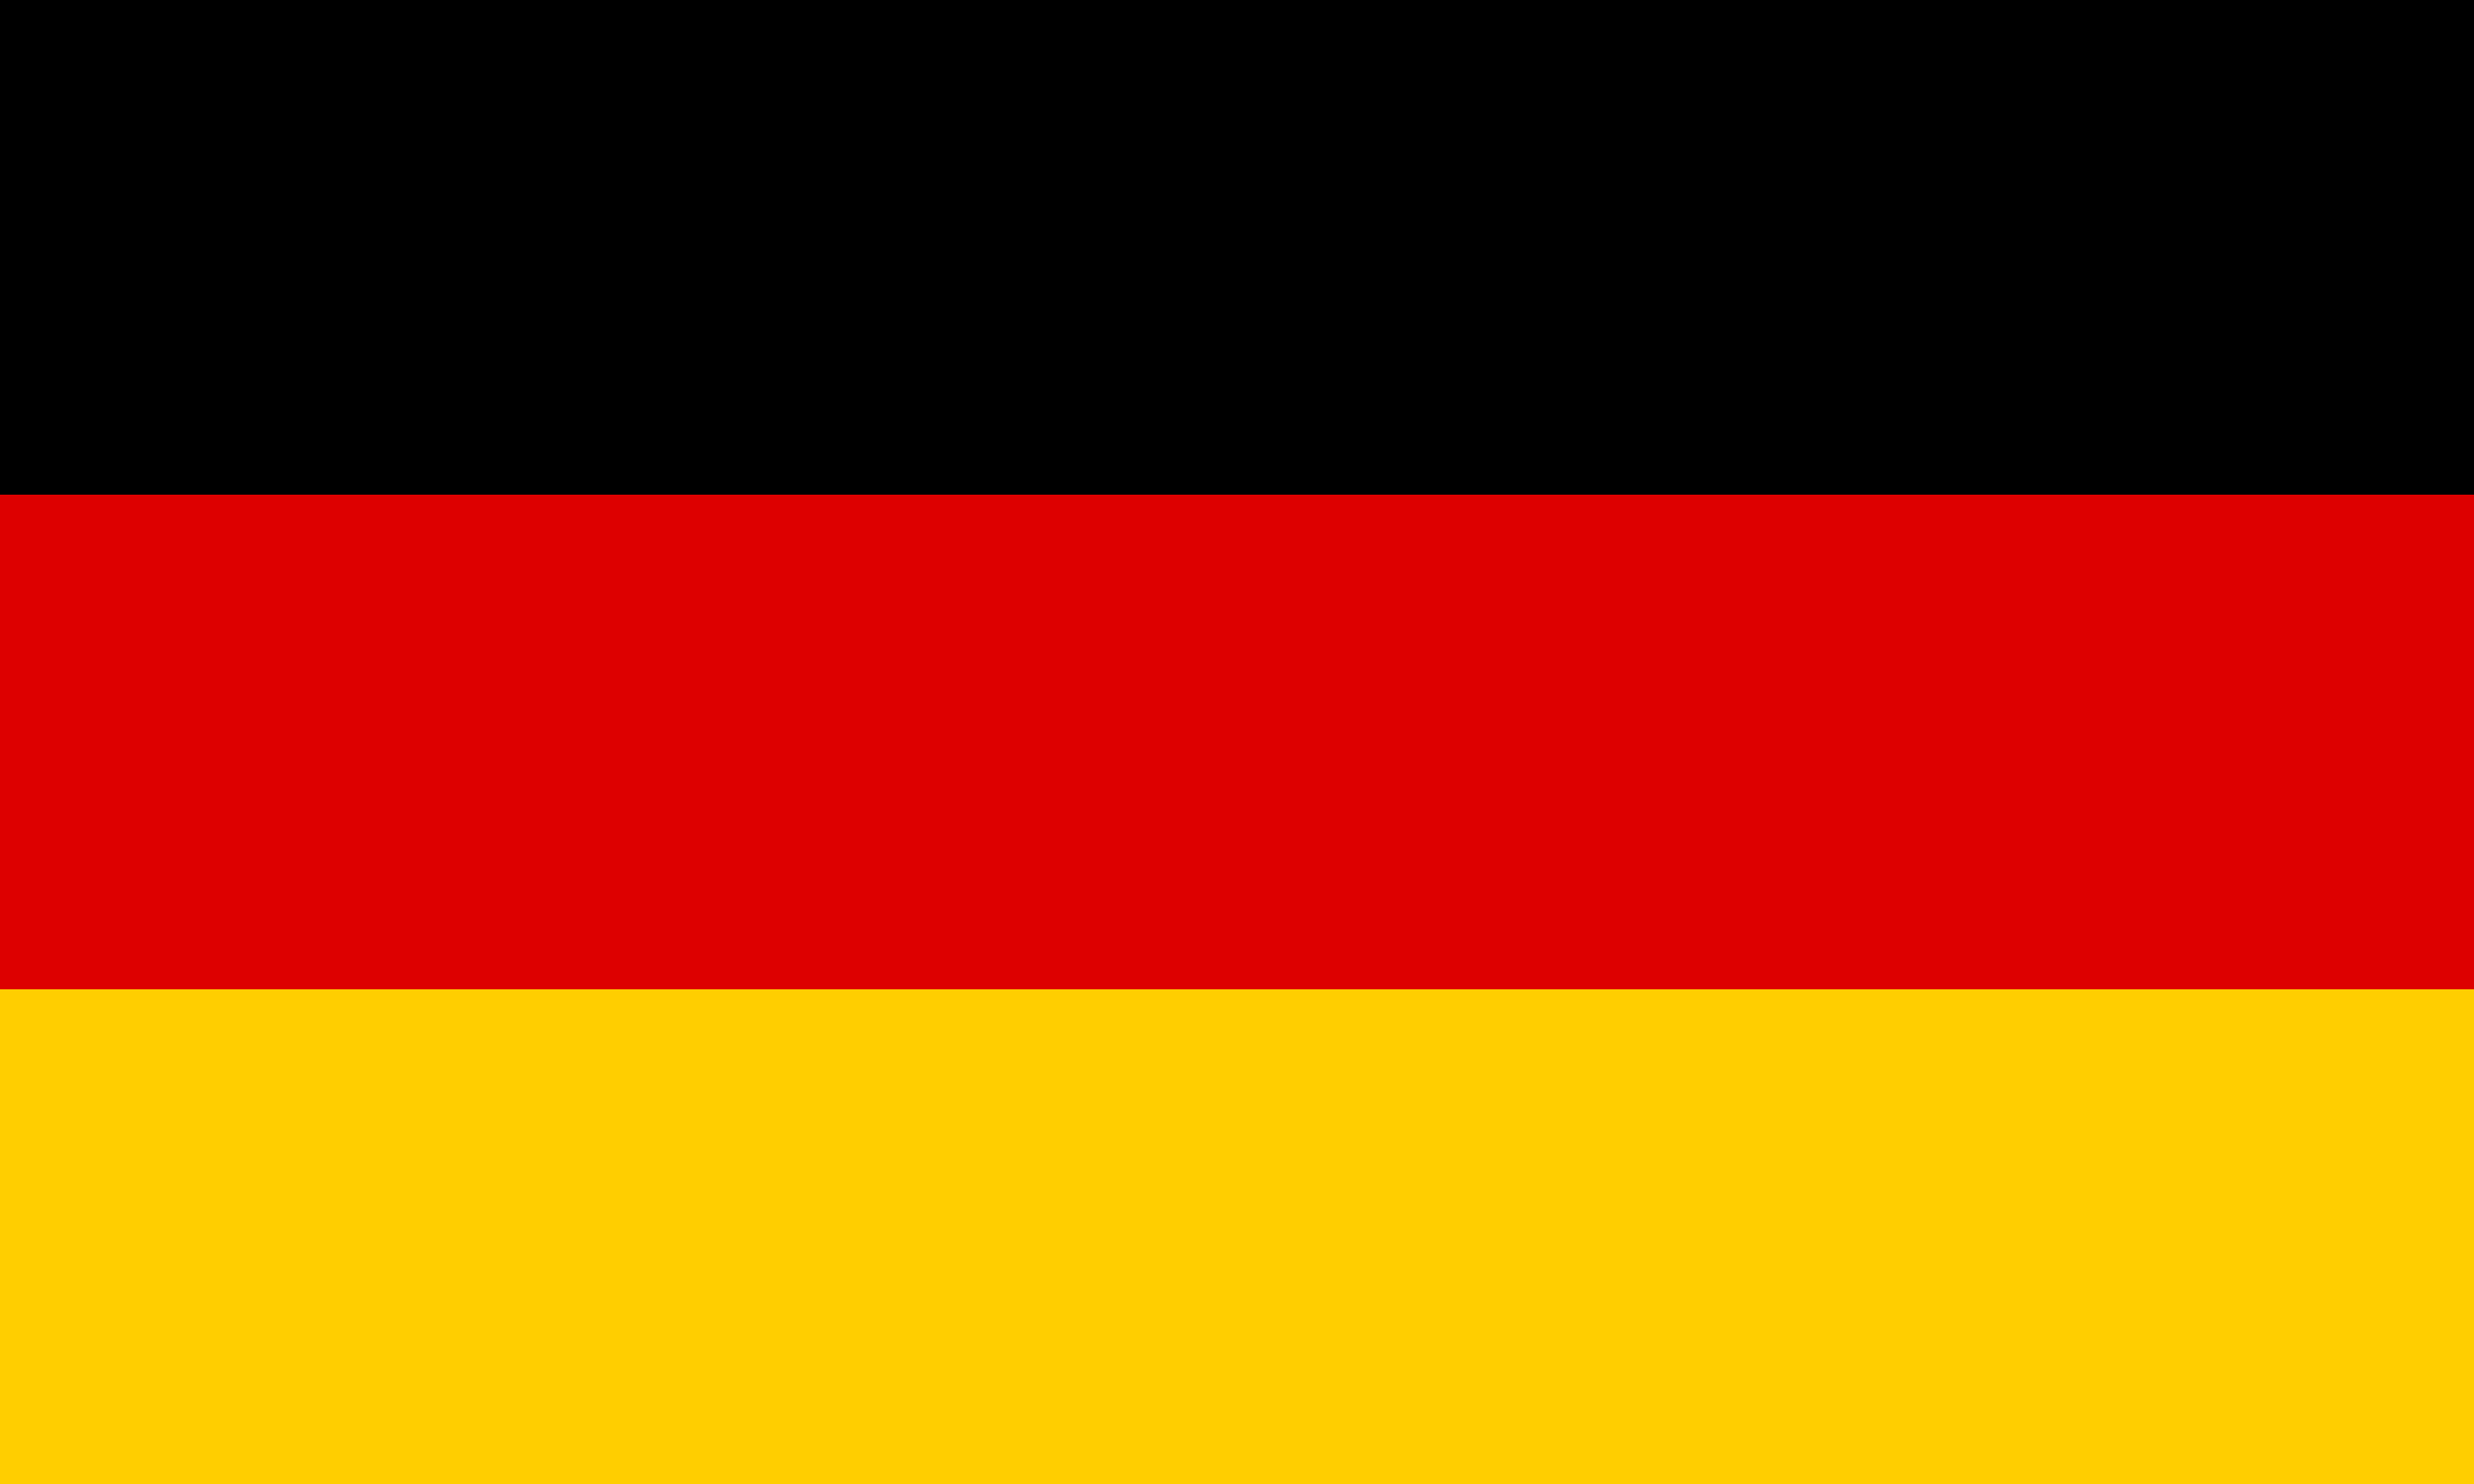
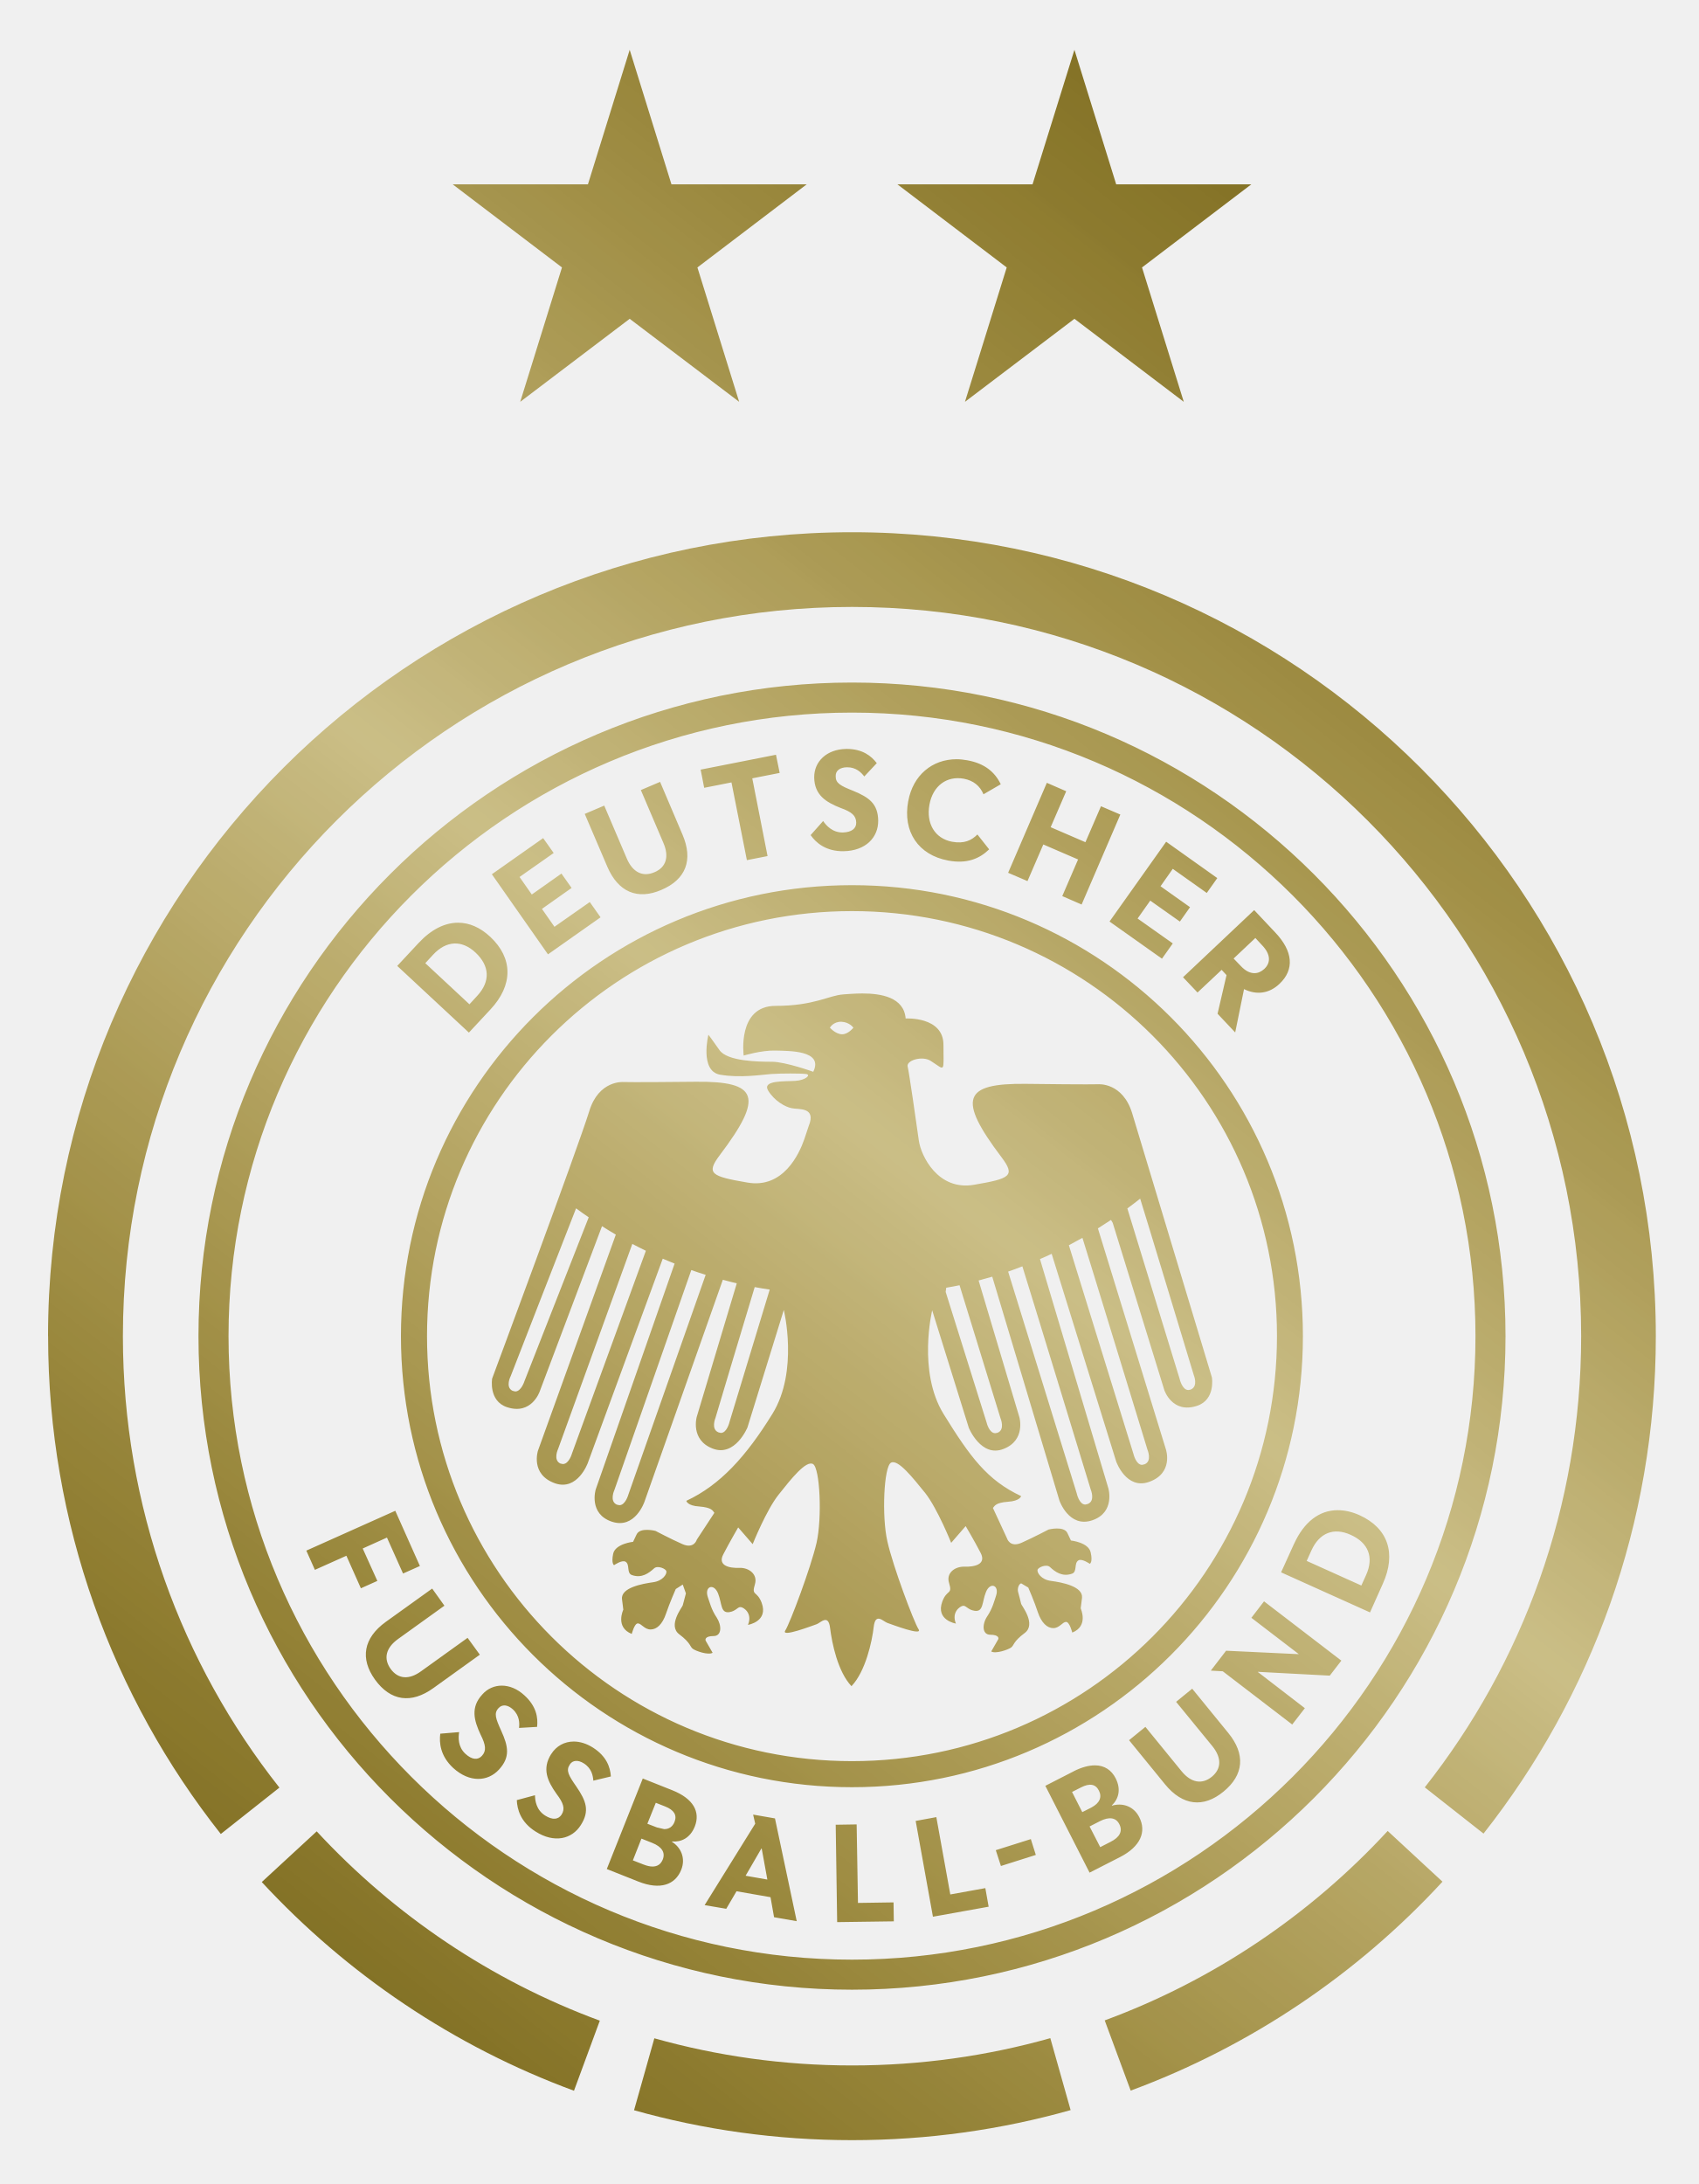
- <svg xmlns="http://www.w3.org/2000/svg" width="1000" height="600" viewBox="0 0 5 3">
-   <rect id="black_stripe" width="5" height="3" y="0" x="0" fill="#000" />
-   <rect id="red_stripe" width="5" height="2" y="1" x="0" fill="#D00" />
-   <rect id="gold_stripe" width="5" height="1" y="2" x="0" fill="#FFCE00" />
+ <svg xmlns="http://www.w3.org/2000/svg" xmlns:xlink="http://www.w3.org/1999/xlink" height="358.569" viewBox="0 0 42.114 54.072" width="278.887">
+   <symbol id="a" overflow="visible" />
+   <symbol id="b" overflow="visible" />
+   <symbol id="c" overflow="visible" />
+   <symbol id="d" overflow="visible" />
+   <clipPath id="e">
+     <path d="m503 28h49v63h-49z" />
+   </clipPath>
+   <clipPath id="f">
+     <path d="m532.55 32.492h-4.008l3.242 2.465-1.238 3.984 3.246-2.461 3.242 2.461-1.238-3.984 3.242-2.465h-4.008l-1.238-3.988zm-13.184 0h-4.012l3.242 2.465-1.238 3.984 3.246-2.461 3.246 2.461-1.238-3.984 3.242-2.465h-4.012l-1.238-3.988zm-16.008 34.152c0 5.574 1.914 10.703 5.121 14.762l1.738-1.375c-2.906-3.68-4.641-8.332-4.641-13.387 0-11.941 9.68-21.621 21.621-21.621 11.941 0 21.621 9.68 21.621 21.621 0 5.051-1.734 9.699-4.637 13.379l1.742 1.371c3.199-4.059 5.109-9.18 5.109-14.75 0-13.164-10.672-23.836-23.836-23.836s-23.84 10.672-23.84 23.836m4.461 0c0 10.688 8.691 19.379 19.379 19.379 10.684 0 19.379-8.691 19.379-19.379 0-10.684-8.695-19.379-19.379-19.379-10.688 0-19.379 8.695-19.379 19.379m.891 0c0-10.195 8.293-18.488 18.488-18.488s18.488 8.293 18.488 18.488-8.297 18.488-18.488 18.488c-10.195 0-18.488-8.293-18.488-18.488m18.305-17.41c-.562.012-.941.367-.938.844.008.523.348.734.785.906.328.117.457.227.461.434.004.172-.133.285-.395.293-.316.004-.496-.211-.586-.34l-.371.418c.156.223.449.484.977.477.66-.012 1.031-.41 1.027-.906-.008-.5-.266-.688-.738-.883-.383-.152-.527-.227-.523-.438-.004-.16.125-.258.332-.262.277-.004.43.16.516.273l.371-.395c-.164-.215-.426-.422-.895-.422zm-4.305.613.105.539.809-.16.457 2.305.613-.121-.453-2.305.812-.16-.109-.539zm6.156.93c-.172.91.301 1.602 1.184 1.766.562.105.934-.059 1.215-.332l-.348-.441c-.176.176-.391.281-.754.215-.5-.094-.773-.535-.668-1.102.102-.555.512-.859 1.02-.766.285.055.477.211.582.461l.512-.297c-.172-.359-.473-.617-.992-.711-.109-.02-.215-.031-.32-.031-.719 0-1.289.473-1.43 1.238m-7.93-.324.668 1.566c.18.414.078.727-.266.871-.344.148-.645.004-.82-.41l-.668-1.566-.578.246.668 1.562c.324.758.898.996 1.605.691.727-.309.949-.887.625-1.641l-.664-1.562zm10.891 2.453.574.246.469-1.086 1.031.445-.469 1.086.574.25 1.148-2.668-.574-.246-.461 1.066-1.031-.445.461-1.066-.574-.25zm-15.309.043 1.664 2.375 1.559-1.098-.32-.453-1.047.734-.371-.531.879-.621-.301-.426-.879.621-.363-.52 1.012-.711-.312-.441zm18.316 1.402 1.555 1.102.32-.453-1.043-.738.375-.531.879.621.301-.426-.875-.621.363-.516 1.008.715.312-.441-1.516-1.078zm-21.012 12.293c0 7.387 5.988 13.375 13.375 13.375 7.383 0 13.371-5.988 13.371-13.375s-5.988-13.371-13.371-13.371c-7.387 0-13.375 5.984-13.375 13.371m.773 0c0-6.961 5.641-12.602 12.602-12.602s12.602 5.641 12.602 12.602c0 6.961-5.641 12.602-12.602 12.602s-12.602-5.641-12.602-12.602m22.418-10.641.43.453.715-.672.145.156-.266 1.145.523.555.262-1.285c.367.18.742.137 1.051-.156.453-.426.398-.973-.125-1.523l-.625-.664zm1.707-.34-.207-.215.645-.609.203.219c.246.258.262.508.066.695-.094.086-.191.129-.297.129-.133 0-.273-.07-.41-.219m-24.371-.68-.637.684 2.125 1.977.637-.684c.68-.727.672-1.523-.004-2.156-.301-.281-.625-.418-.953-.418-.395 0-.797.199-1.168.598m.195.602.23-.25c.395-.426.855-.441 1.258-.066.422.395.449.855.051 1.285l-.23.25zm12.398.926c-.43.027-.863.34-2.012.34-1.145 0-.945 1.473-.945 1.473s.535-.16.938-.148c.402.012 1.441-.012 1.125.629 0 0-.828-.297-1.223-.297-.391 0-1.332-.008-1.562-.352-.238-.34-.324-.449-.324-.449s-.266 1.074.344 1.184c.605.105 1.234 0 1.523-.02.297-.02.875-.02 1.027 0 .16.02-.008.184-.312.203-.301.023-.996-.027-.812.285.188.312.512.492.707.527.195.043.734-.047.496.531l-.129.387c-.152.438-.625 1.473-1.691 1.285-1.07-.184-1.23-.262-.816-.812 1.312-1.734 1.137-2.195-.711-2.176-1.914.02-2.152.008-2.152.008s-.727-.059-1.008.867c-.332 1.078-2.879 7.926-2.879 7.926s-.113.664.441.848c.73.242.969-.465.969-.465l1.848-4.902c.137.086.273.172.41.25l-2.309 6.406s-.234.707.508.969c.668.23.969-.602.969-.602l2.223-6.059c.117.051.238.098.352.145l-2.34 6.699s-.219.719.477.953c.691.234.969-.59.969-.59l2.324-6.582c.141.039.277.074.41.105v.012l-1.184 3.949s-.195.68.469.938c.668.262 1.035-.625 1.035-.625l1.078-3.484s.445 1.812-.336 3.078c-.785 1.27-1.551 2.113-2.555 2.582 0 0 .027.148.391.168.363.031.391.121.441.188l-.52.793s-.078.289-.43.133c-.352-.156-.797-.391-.797-.391s-.457-.117-.559.105l-.105.219s-.523.055-.59.352c-.062.301.027.34.027.34s.234-.164.34-.102c.137.082.023.336.188.395.293.105.504-.059.66-.199.102-.094.352.012.363.09.016.078-.102.285-.402.324-.301.043-.953.156-.914.5.035.285.039.312.039.312-.004.008-.246.523.25.719 0 0 .078-.312.18-.312.105 0 .195.18.379.18.184 0 .352-.156.457-.469s.289-.73.289-.73l.207-.133.094.262c-.027.094-.078.301-.094.355-.012.051-.453.598-.102.859.348.262.312.367.402.43.09.066.457.195.586.117l-.195-.34c-.039-.051-.027-.156.223-.156.246 0 .246-.312.094-.547-.16-.234-.211-.461-.266-.613-.102-.309.176-.422.305-.105.121.305.07.598.34.555.195-.031.246-.164.336-.148.094.012.352.191.211.527 0 0 .613-.098.406-.656-.141-.371-.309-.188-.199-.551.086-.285-.168-.496-.469-.484-.281.012-.648-.062-.469-.402.188-.363.441-.797.441-.797l.43.496s.406-1.016.773-1.473c.363-.457.809-1.02 1.016-.902.207.117.273 1.594.105 2.336-.172.742-.785 2.375-.926 2.598-.145.223.809-.145.926-.184s.352-.324.402.117c.055.445.227 1.289.633 1.719l.008-.008c.406-.43.602-1.305.652-1.75.051-.441.285-.156.406-.117.117.039 1.07.406.922.184-.141-.223-.754-1.852-.922-2.598-.172-.742-.105-2.219.105-2.336.207-.117.648.445 1.016.898.363.461.77 1.477.77 1.477l.43-.496s.258.434.445.797c.176.34-.188.414-.469.406-.305-.012-.559.195-.469.48.109.363-.059.18-.199.551-.207.559.402.656.402.656-.137-.336.121-.516.211-.527.094-.012.141.117.34.148.27.043.219-.254.34-.555.125-.312.402-.203.301.105-.051.152-.105.379-.262.613s-.156.547.09.547c.25 0 .266.105.223.156l-.195.34c.129.078.496-.051.59-.117.09-.066.051-.168.402-.43.352-.262-.09-.809-.105-.863-.012-.051-.062-.258-.09-.352-.027-.09.012-.234.09-.258l.211.125s.184.422.285.734c.105.312.277.469.457.469.184 0 .273-.184.379-.184s.184.316.184.316c.492-.195.25-.711.25-.719 0 0 .004-.027.039-.312.035-.344-.617-.461-.914-.5-.305-.039-.418-.246-.406-.324.012-.078.262-.184.367-.09.152.141.363.301.656.199.164-.059.051-.309.191-.395.102-.062.336.102.336.102s.094-.039.027-.336c-.062-.301-.586-.355-.586-.355l-.105-.223c-.105-.219-.559-.102-.559-.102s-.445.234-.797.391-.434-.129-.434-.129l-.418-.902c.055-.062.078-.156.445-.184.363-.023.391-.168.391-.168-1.004-.469-1.512-1.16-2.297-2.43-.781-1.262-.34-3.078-.34-3.078l1.086 3.484s.363.891 1.031.625c.664-.258.469-.938.469-.938l-1.207-4.047-.004-.008c.133-.035.27-.074.406-.113l1.992 6.637s.281.82.973.586c.691-.234.477-.953.477-.953l-2.027-6.793c.117-.047.23-.102.348-.156v.004l1.914 6.16s.297.832.965.602c.746-.258.508-.965.508-.965l-2.016-6.551v-.004c.129-.082.258-.164.387-.25l.051.086 1.531 4.961s.234.707.969.465c.555-.184.441-.844.441-.844s-2.035-6.746-2.363-7.828c-.281-.926-1.008-.863-1.008-.863s-.238.012-2.152-.012c-1.852-.02-2.027.441-.715 2.176.418.555.258.633-.812.816-1.07.188-1.578-.855-1.641-1.316-.062-.461-.301-2.094-.328-2.176-.066-.195.43-.34.676-.184.449.285.383.379.383-.473 0-.848-1.121-.781-1.121-.781-.051-.633-.734-.742-1.285-.742-.227 0-.434.02-.559.027m-.402.988s.098-.184.344-.176c.242.012.352.176.352.176s-.152.195-.332.195h-.012c-.188-.008-.352-.195-.352-.195m10.371 10.414-1.551-5.055c.125-.094.254-.188.379-.289l.004.008c.043.121 1.586 5.219 1.586 5.219s.145.34-.094.434l-.066.012c-.184 0-.258-.328-.258-.328m-19.781.352c-.227-.109-.055-.438-.055-.438s1.762-4.531 1.938-4.973c.125.094.25.18.375.266l-1.906 4.859s-.094.305-.273.305zm18.41 1.867-1.914-6.184c.133-.07.266-.145.402-.219.133.414 1.93 6.285 1.93 6.285s.145.34-.09.43l-.07.016c-.184 0-.258-.328-.258-.328m-16.992.289c-.227-.105-.066-.438-.066-.438s1.895-5.242 2.199-6.074c.137.07.27.141.402.203l-2.192 6.012s-.086.312-.27.312zm15.312.887-2.035-6.578c.141-.047.281-.102.422-.156.223.707 2.027 6.617 2.027 6.617s.145.34-.09.43l-.07.016c-.184 0-.254-.328-.254-.328m-13.637.332c-.23-.102-.074-.434-.074-.434s1.93-5.527 2.281-6.523c.141.051.285.098.426.141l-2.293 6.519s-.086.312-.266.312zm10.961-2.445-1.211-3.863.016-.125c.125-.02.258-.047.395-.074.074.234 1.215 3.945 1.215 3.945s.145.34-.09.43l-.066.012c-.188 0-.258-.324-.258-.324m-7.945.301c-.238-.09-.094-.43-.094-.43s.918-3.078 1.164-3.879c.152.031.301.051.445.074l-1.191 3.922s-.074.328-.258.328zm17.062 3.305-.383.844 2.637 1.188.379-.848c.41-.906.152-1.652-.691-2.035-.227-.102-.445-.148-.648-.148-.539 0-.996.344-1.293 1m.375.504.141-.312c.238-.523.664-.688 1.164-.461.523.234.695.664.457 1.191l-.141.312zm-29.664-.305.254.57.934-.418.43.965.488-.219-.434-.961.719-.324.477 1.066.5-.223-.73-1.637zm2.356 2.113c-.664.48-.766 1.09-.32 1.711.461.637 1.074.727 1.734.25l1.375-.988-.363-.5-1.375.988c-.363.266-.688.234-.906-.066-.219-.305-.145-.625.219-.887l1.375-.988-.363-.508zm25.668-.121 1.402 1.074v.004l-2.152-.102-.453.59.355.02 2.059 1.578.375-.484-1.395-1.074.004-.004 2.129.113.344-.445-2.293-1.758zm-22.805 2.273c-.352.379-.25.766-.051 1.191.156.309.176.48.039.629-.117.129-.293.121-.488-.059-.23-.211-.211-.492-.188-.645l-.559.047c-.035.27 0 .66.383 1.016.484.441 1.027.41 1.359.047.336-.367.277-.684.066-1.148-.168-.371-.223-.523-.078-.676.109-.117.27-.098.422.039.203.188.199.414.184.551l.535-.031c.031-.273-.019-.609-.375-.934-.211-.195-.449-.289-.672-.289-.215 0-.422.086-.578.262m20.574.219 1.074 1.312c.281.348.273.672-.016.91-.289.234-.613.18-.895-.164l-1.074-1.316-.484.395 1.07 1.312c.52.633 1.137.699 1.727.215.609-.496.66-1.113.145-1.742l-1.07-1.312zm-18.531 1.547c-.277.438-.113.801.16 1.184.207.273.258.441.148.613-.094.145-.266.168-.488.027-.266-.168-.297-.445-.301-.602l-.539.145c.012.273.113.652.555.93.555.355 1.082.227 1.344-.191.27-.422.156-.719-.133-1.141-.234-.336-.312-.477-.195-.652.082-.133.246-.145.418-.035.234.148.27.371.281.512l.52-.125c-.019-.277-.129-.598-.531-.855-.191-.121-.387-.18-.57-.18-.273 0-.516.129-.668.371m15.492.512-.84.43 1.312 2.574.895-.457c.621-.316.797-.758.578-1.188-.172-.34-.516-.43-.809-.34l-.004-.008c.199-.191.281-.473.113-.805-.125-.246-.336-.383-.613-.383-.184 0-.395.055-.633.176m-.047.613.27-.137c.254-.129.43-.098.527.098.098.188.023.371-.223.5l-.27.137zm.52 1.023.305-.156c.277-.141.48-.109.578.09.102.199.019.383-.262.523l-.305.156zm-14.316 1.262.934.371c.648.258 1.094.098 1.273-.348.141-.355-.019-.672-.277-.832l.004-.008c.273.023.539-.102.676-.445.168-.43-.039-.824-.668-1.074l-.875-.348zm1.484-1.234-.281-.109.25-.621.277.109c.266.105.359.258.277.461-.055.137-.16.211-.305.211zm-.391 1.102-.32-.125.254-.645.316.125c.293.117.398.289.316.496-.055.137-.156.207-.305.207-.074 0-.164-.02-.262-.059m3.309-1.211-1.5 2.414.641.109.305-.52 1.008.176.105.594.672.117-.645-3.047-.648-.113zm-.285 1.543.469-.809h.008l.168.922zm5.043-1.625.512 2.84 1.652-.297-.098-.551-1.039.188-.414-2.293zm-2.371.113.043 2.887 1.68-.023-.008-.562-1.055.016-.039-2.328zm7.977 5.801.77 2.082c3.559-1.316 6.723-3.457 9.246-6.195l-1.625-1.504c-2.293 2.484-5.16 4.426-8.391 5.617m-24.996-4.102c2.531 2.734 5.695 4.875 9.258 6.188l.766-2.078c-3.231-1.191-6.098-3.133-8.395-5.613zm21.766-.945.152.469 1.035-.328-.148-.469zm-4.262 6.383c-2.031 0-4-.281-5.863-.805l-.602 2.133c2.055.578 4.223.887 6.465.887 2.246 0 4.418-.309 6.481-.891l-.602-2.133c-1.871.527-3.844.809-5.879.809" />
+   </clipPath>
+   <linearGradient id="g" gradientTransform="matrix(36.396 -44.945 44.945 36.396 509.53 83.012)" gradientUnits="userSpaceOnUse" x1="-.168" x2="1.184">
+     <stop offset="0" stop-color="#837226" />
+     <stop offset=".125" stop-color="#837226" />
+     <stop offset=".129" stop-color="#847327" />
+     <stop offset=".133" stop-color="#857327" />
+     <stop offset=".137" stop-color="#867428" />
+     <stop offset=".141" stop-color="#877529" />
+     <stop offset=".145" stop-color="#87752a" />
+     <stop offset=".148" stop-color="#88762a" />
+     <stop offset=".152" stop-color="#89772b" />
+     <stop offset=".156" stop-color="#8a782b" />
+     <stop offset=".16" stop-color="#8a782c" />
+     <stop offset=".164" stop-color="#8b792d" />
+     <stop offset=".168" stop-color="#8b792e" />
+     <stop offset=".172" stop-color="#8c7a2e" />
+     <stop offset=".176" stop-color="#8d7b2f" />
+     <stop offset=".18" stop-color="#8e7c30" />
+     <stop offset=".184" stop-color="#8f7d30" />
+     <stop offset=".188" stop-color="#907d31" />
+     <stop offset=".191" stop-color="#907e32" />
+     <stop offset=".195" stop-color="#917f33" />
+     <stop offset=".199" stop-color="#917f34" />
+     <stop offset=".203" stop-color="#928035" />
+     <stop offset=".207" stop-color="#938135" />
+     <stop offset=".211" stop-color="#948236" />
+     <stop offset=".215" stop-color="#948237" />
+     <stop offset=".219" stop-color="#958338" />
+     <stop offset=".223" stop-color="#958439" />
+     <stop offset=".227" stop-color="#96843a" />
+     <stop offset=".23" stop-color="#97853b" />
+     <stop offset=".234" stop-color="#98863b" />
+     <stop offset=".238" stop-color="#99873c" />
+     <stop offset=".242" stop-color="#9a883d" />
+     <stop offset=".246" stop-color="#9a893e" />
+     <stop offset=".25" stop-color="#9b893f" />
+     <stop offset=".254" stop-color="#9c8a40" />
+     <stop offset=".258" stop-color="#9c8b41" />
+     <stop offset=".262" stop-color="#9e8c42" />
+     <stop offset=".266" stop-color="#9f8d43" />
+     <stop offset=".27" stop-color="#9f8d44" />
+     <stop offset=".273" stop-color="#a08e45" />
+     <stop offset=".277" stop-color="#a08f46" />
+     <stop offset=".281" stop-color="#a18f46" />
+     <stop offset=".285" stop-color="#a29047" />
+     <stop offset=".289" stop-color="#a39248" />
+     <stop offset=".293" stop-color="#a4924a" />
+     <stop offset=".297" stop-color="#a4934b" />
+     <stop offset=".301" stop-color="#a5934c" />
+     <stop offset=".305" stop-color="#a5944d" />
+     <stop offset=".309" stop-color="#a6954e" />
+     <stop offset=".312" stop-color="#a7964e" />
+     <stop offset=".316" stop-color="#a89750" />
+     <stop offset=".32" stop-color="#a99851" />
+     <stop offset=".324" stop-color="#a99852" />
+     <stop offset=".328" stop-color="#aa9953" />
+     <stop offset=".332" stop-color="#ab9a54" />
+     <stop offset=".336" stop-color="#ac9a55" />
+     <stop offset=".34" stop-color="#ac9b56" />
+     <stop offset=".344" stop-color="#ad9d57" />
+     <stop offset=".348" stop-color="#ae9d58" />
+     <stop offset=".352" stop-color="#af9e5a" />
+     <stop offset=".355" stop-color="#af9f5b" />
+     <stop offset=".359" stop-color="#b09f5c" />
+     <stop offset=".363" stop-color="#b1a05d" />
+     <stop offset=".367" stop-color="#b2a15e" />
+     <stop offset=".371" stop-color="#b3a25f" />
+     <stop offset=".375" stop-color="#b4a360" />
+     <stop offset=".379" stop-color="#b4a462" />
+     <stop offset=".383" stop-color="#b5a563" />
+     <stop offset=".387" stop-color="#b5a664" />
+     <stop offset=".391" stop-color="#b6a665" />
+     <stop offset=".395" stop-color="#b7a766" />
+     <stop offset=".398" stop-color="#b8a868" />
+     <stop offset=".402" stop-color="#b9a969" />
+     <stop offset=".406" stop-color="#baaa6a" />
+     <stop offset=".41" stop-color="#baab6b" />
+     <stop offset=".414" stop-color="#bbac6c" />
+     <stop offset=".418" stop-color="#bbac6d" />
+     <stop offset=".422" stop-color="#bcad6f" />
+     <stop offset=".426" stop-color="#bdae70" />
+     <stop offset=".43" stop-color="#beaf71" />
+     <stop offset=".434" stop-color="#bfb073" />
+     <stop offset=".438" stop-color="#bfb174" />
+     <stop offset=".441" stop-color="#c0b275" />
+     <stop offset=".445" stop-color="#c0b276" />
+     <stop offset=".449" stop-color="#c1b478" />
+     <stop offset=".453" stop-color="#c3b579" />
+     <stop offset=".457" stop-color="#c3b67b" />
+     <stop offset=".461" stop-color="#c4b67c" />
+     <stop offset=".465" stop-color="#c5b77d" />
+     <stop offset=".469" stop-color="#c5b87e" />
+     <stop offset=".473" stop-color="#c6b97f" />
+     <stop offset=".477" stop-color="#c7ba81" />
+     <stop offset=".48" stop-color="#c8bb82" />
+     <stop offset=".484" stop-color="#c9bc83" />
+     <stop offset=".488" stop-color="#cabd85" />
+     <stop offset=".492" stop-color="#cabe86" />
+     <stop offset=".496" stop-color="#cabe85" />
+     <stop offset=".5" stop-color="#c9bd85" />
+     <stop offset=".504" stop-color="#c9bc83" />
+     <stop offset=".508" stop-color="#c8bb82" />
+     <stop offset=".512" stop-color="#c7ba80" />
+     <stop offset=".516" stop-color="#c6b87f" />
+     <stop offset=".52" stop-color="#c5b87e" />
+     <stop offset=".523" stop-color="#c4b77d" />
+     <stop offset=".527" stop-color="#c4b67c" />
+     <stop offset=".531" stop-color="#c4b67b" />
+     <stop offset=".535" stop-color="#c2b479" />
+     <stop offset=".539" stop-color="#c1b377" />
+     <stop offset=".543" stop-color="#c0b276" />
+     <stop offset=".547" stop-color="#c0b275" />
+     <stop offset=".551" stop-color="#bfb174" />
+     <stop offset=".555" stop-color="#bfb072" />
+     <stop offset=".559" stop-color="#beaf71" />
+     <stop offset=".562" stop-color="#bcae70" />
+     <stop offset=".566" stop-color="#bcad6e" />
+     <stop offset=".57" stop-color="#bbac6d" />
+     <stop offset=".574" stop-color="#baac6c" />
+     <stop offset=".578" stop-color="#baab6b" />
+     <stop offset=".582" stop-color="#b9aa6a" />
+     <stop offset=".586" stop-color="#b9a969" />
+     <stop offset=".59" stop-color="#b7a868" />
+     <stop offset=".594" stop-color="#b6a766" />
+     <stop offset=".598" stop-color="#b6a665" />
+     <stop offset=".602" stop-color="#b5a564" />
+     <stop offset=".605" stop-color="#b5a562" />
+     <stop offset=".609" stop-color="#b4a461" />
+     <stop offset=".613" stop-color="#b3a361" />
+     <stop offset=".617" stop-color="#b2a360" />
+     <stop offset=".621" stop-color="#b2a15e" />
+     <stop offset=".625" stop-color="#b1a05d" />
+     <stop offset=".629" stop-color="#b09f5c" />
+     <stop offset=".633" stop-color="#af9f5b" />
+     <stop offset=".637" stop-color="#af9e5a" />
+     <stop offset=".641" stop-color="#af9e59" />
+     <stop offset=".645" stop-color="#ad9c57" />
+     <stop offset=".648" stop-color="#ac9b56" />
+     <stop offset=".652" stop-color="#ab9a55" />
+     <stop offset=".656" stop-color="#ab9a54" />
+     <stop offset=".66" stop-color="#aa9953" />
+     <stop offset=".664" stop-color="#a99952" />
+     <stop offset=".668" stop-color="#a99851" />
+     <stop offset=".672" stop-color="#a8974f" />
+     <stop offset=".676" stop-color="#a7964e" />
+     <stop offset=".68" stop-color="#a6954e" />
+     <stop offset=".684" stop-color="#a5944d" />
+     <stop offset=".688" stop-color="#a4934c" />
+     <stop offset=".691" stop-color="#a4934b" />
+     <stop offset=".695" stop-color="#a4924a" />
+     <stop offset=".699" stop-color="#a39148" />
+     <stop offset=".703" stop-color="#a29047" />
+     <stop offset=".707" stop-color="#a18f46" />
+     <stop offset=".711" stop-color="#a08f46" />
+     <stop offset=".715" stop-color="#a08e45" />
+     <stop offset=".719" stop-color="#9f8d44" />
+     <stop offset=".723" stop-color="#9e8c43" />
+     <stop offset=".727" stop-color="#9d8b42" />
+     <stop offset=".73" stop-color="#9d8b41" />
+     <stop offset=".734" stop-color="#9c8a40" />
+     <stop offset=".738" stop-color="#9b893f" />
+     <stop offset=".742" stop-color="#9a883e" />
+     <stop offset=".746" stop-color="#9a883d" />
+     <stop offset=".75" stop-color="#99873c" />
+     <stop offset=".754" stop-color="#98863b" />
+     <stop offset=".758" stop-color="#97853a" />
+     <stop offset=".762" stop-color="#96843a" />
+     <stop offset=".766" stop-color="#958439" />
+     <stop offset=".77" stop-color="#958338" />
+     <stop offset=".773" stop-color="#948237" />
+     <stop offset=".777" stop-color="#948236" />
+     <stop offset=".781" stop-color="#938135" />
+     <stop offset=".785" stop-color="#928035" />
+     <stop offset=".789" stop-color="#917f34" />
+     <stop offset=".793" stop-color="#917e33" />
+     <stop offset=".797" stop-color="#907e32" />
+     <stop offset=".801" stop-color="#907d31" />
+     <stop offset=".805" stop-color="#8f7d30" />
+     <stop offset=".809" stop-color="#8e7c30" />
+     <stop offset=".812" stop-color="#8c7a2f" />
+     <stop offset=".816" stop-color="#8c7a2e" />
+     <stop offset=".82" stop-color="#8b792e" />
+     <stop offset=".824" stop-color="#8b792d" />
+     <stop offset=".828" stop-color="#8a782c" />
+     <stop offset=".832" stop-color="#89782b" />
+     <stop offset=".836" stop-color="#89772b" />
+     <stop offset=".84" stop-color="#88762a" />
+     <stop offset=".844" stop-color="#87752a" />
+     <stop offset=".848" stop-color="#877529" />
+     <stop offset=".852" stop-color="#867428" />
+     <stop offset=".855" stop-color="#857327" />
+     <stop offset=".859" stop-color="#857327" />
+     <stop offset=".875" stop-color="#847327" />
+     <stop offset="1" stop-color="#847326" />
+   </linearGradient>
+   <clipPath id="h">
+     <path d="m0 0h595.25v841.87h-595.25z" />
+   </clipPath>
+   <g fill="#fff" transform="translate(-521.33 -37.489)">
+     <use height="100%" width="100%" x="78.929" xlink:href="#a" y="797.827" />
+     <use height="100%" width="100%" x="40.793" xlink:href="#a" y="812.832" />
+     <use height="100%" width="100%" x="462.39" xlink:href="#b" y="654.475" />
+     <use height="100%" width="100%" x="536.895" xlink:href="#b" y="654.475" />
+     <use height="100%" width="100%" x="470.764" xlink:href="#b" y="681.983" />
+     <use height="100%" width="100%" x="539.243" xlink:href="#b" y="681.983" />
+     <use height="100%" width="100%" x="58.449" xlink:href="#c" y="106.133" />
+     <use height="100%" width="100%" x="162.73" xlink:href="#c" y="106.133" />
+     <use height="100%" width="100%" x="188.236" xlink:href="#c" y="106.133" />
+     <use height="100%" width="100%" x="258.083" xlink:href="#c" y="106.133" />
+   </g>
+   <g clip-path="url(#e)" stroke-width="1.196" transform="matrix(.83615 0 0 .83615 -419.69 -22.636)">
+     <g clip-path="url(#f)" stroke-width="1.196">
+       <path d="m473.05 65.938 59.102 47.859 49.195-60.746-59.105-47.863z" fill="url(#g)" />
+     </g>
+   </g>
+   <g transform="translate(-521.33 -37.489)">
+     <g fill="#fff">
+       <use height="100%" width="100%" x="215.834" xlink:href="#d" y="188.218" />
+       <use height="100%" width="100%" x="227.282" xlink:href="#d" y="188.218" />
+       <use height="100%" width="100%" x="115.425" xlink:href="#d" y="208.21" />
+       <use height="100%" width="100%" x="126.839" xlink:href="#d" y="208.21" />
+     </g>
+     <g clip-path="url(#h)">
+       <path d="m-8.5.629h-15v-1.25h15zm612.29-1.25h15v1.25h-15zm-612.29 843.14h-15v-1.25h15zm612.29-1.25h15v1.25h-15zm-604.41-864.77h1.25v15h-1.25zm1.25 888.9h-1.25v-15h1.25zm594.03-888.9h1.25v15h-1.25zm1.25 888.9h-1.25v-15h1.25z" fill="#fff" />
+       <path d="m-8.5.129h-15v-.25h15zm612.29-.25h15v.25h-15zm-612.29 842.14h-15v-.25h15zm612.29-.25h15v.25h-15zm-603.91-865.27h.25v15h-.25zm.25 888.9h-.25v-15h.25zm595.03-888.9h.25v15h-.25zm.25 888.9h-.25v-15h.25z" />
+     </g>
+   </g>
</svg>
